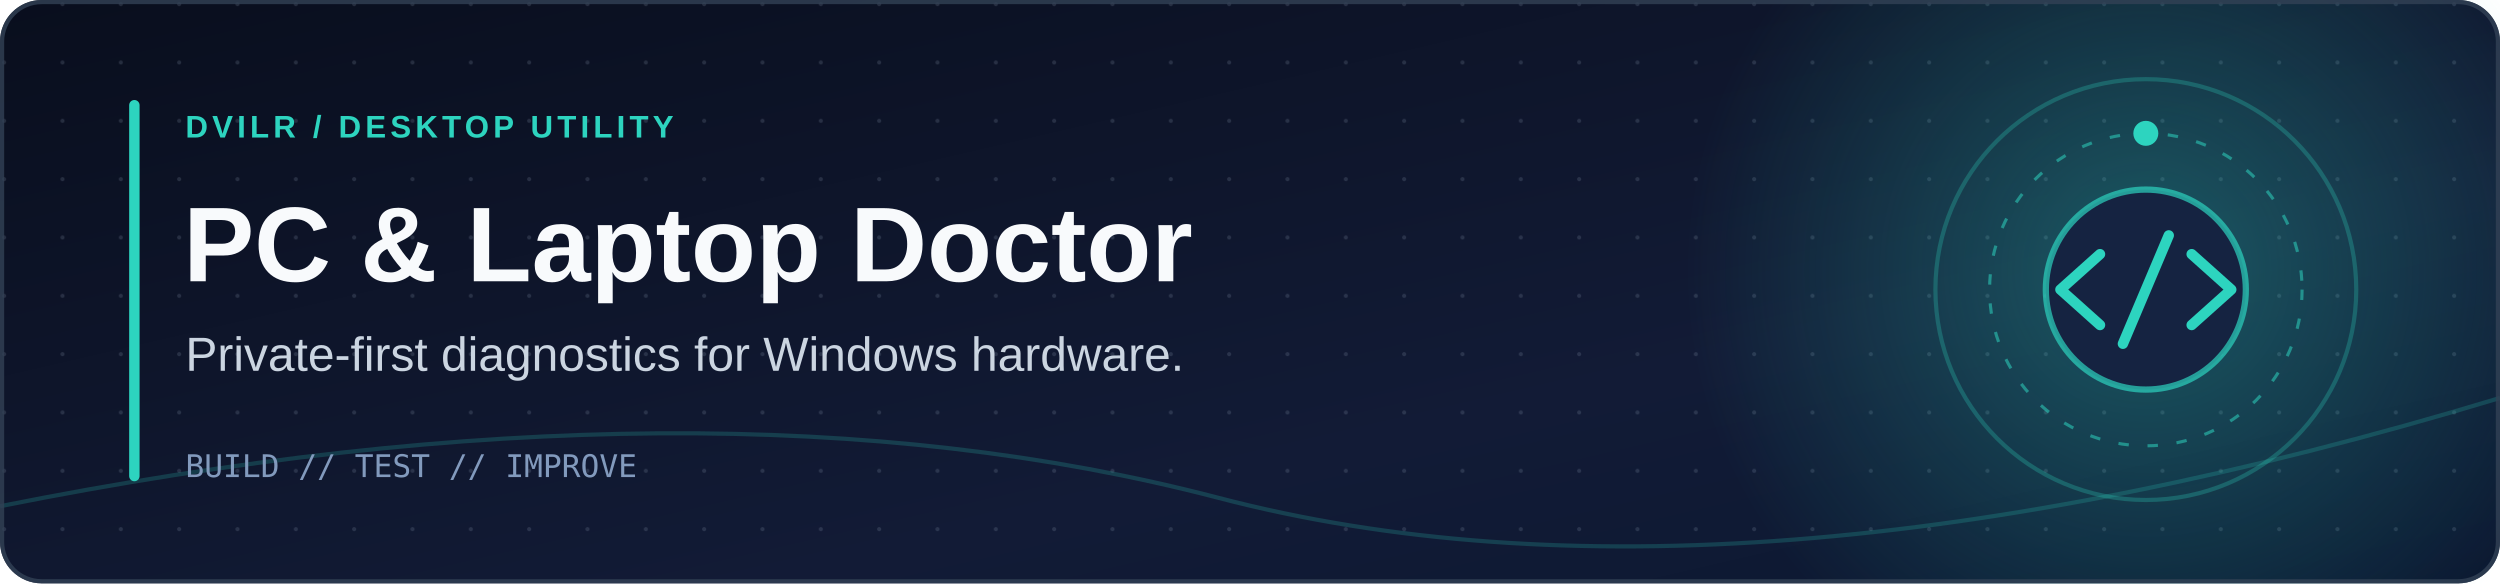
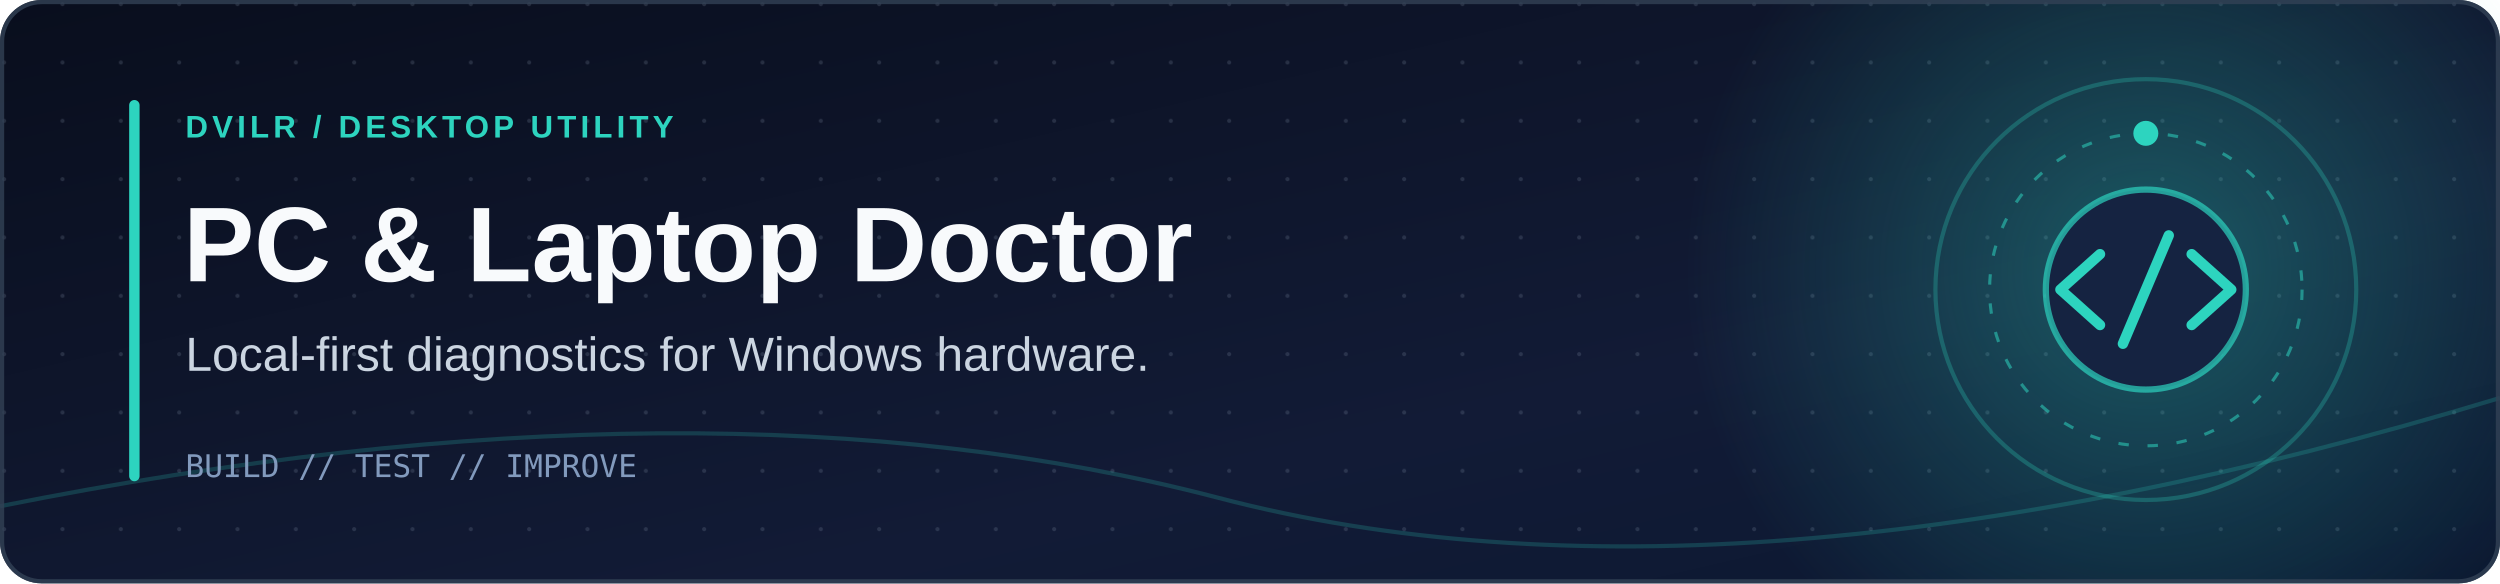
<svg xmlns="http://www.w3.org/2000/svg" width="1200" height="280" viewBox="0 0 1200 280" role="img" aria-label="PC &amp; Laptop Doctor DVILR project">
  <defs>
    <linearGradient id="bg" x1="0" y1="0" x2="1" y2="1">
      <stop stop-color="#090E1D" />
      <stop offset=".65" stop-color="#121B36" />
      <stop offset="1" stop-color="#0B1831" />
    </linearGradient>
    <radialGradient id="glow">
      <stop stop-color="#2DD4BF" stop-opacity=".34" />
      <stop offset="1" stop-color="#2DD4BF" stop-opacity="0" />
    </radialGradient>
    <pattern id="dots" width="28" height="28" patternUnits="userSpaceOnUse">
      <circle cx="2" cy="2" r="1" fill="#94A3B8" opacity=".19" />
    </pattern>
  </defs>
  <rect width="1200" height="280" rx="20" fill="url(#bg)" />
  <rect width="1200" height="280" rx="20" fill="url(#dots)" />
  <circle cx="1030" cy="130" r="220" fill="url(#glow)" />
  <path d="M0 243Q340 175 585 239T1200 191" fill="none" stroke="#2DD4BF" stroke-opacity=".20" stroke-width="2" />
  <rect x="62" y="48" width="5" height="183" rx="2.5" fill="#2DD4BF" />
  <text x="89" y="66" fill="#2DD4BF" font-size="15" font-weight="700" font-family="Segoe UI,Arial,sans-serif" letter-spacing="2">DVILR / DESKTOP UTILITY</text>
  <text x="88" y="135" fill="#F8FAFC" font-size="51" font-weight="800" font-family="Segoe UI,Arial,sans-serif">PC &amp; Laptop Doctor</text>
-   <text x="89" y="178" fill="#CBD5E1" font-size="23" font-family="Segoe UI,Arial,sans-serif">Private-first diagnostics for Windows hardware.</text>
+   <text x="89" y="178" fill="#CBD5E1" font-size="23" font-family="Segoe UI,Arial,sans-serif">Local-first diagnostics for Windows hardware.</text>
  <text x="89" y="229" fill="#829ABD" font-size="15" font-family="Consolas,Menlo,monospace">BUILD // TEST // IMPROVE</text>
  <g transform="translate(1030 139)" fill="none">
    <circle r="101" stroke="#2DD4BF" stroke-opacity=".27" stroke-width="2" />
    <circle r="75" stroke="#2DD4BF" stroke-opacity=".54" stroke-width="1.5" stroke-dasharray="5 9" />
    <circle r="48" fill="#152341" stroke="#2DD4BF" stroke-opacity=".7" stroke-width="3" />
    <path d="M-22 -17L-41 0L-22 17M22 -17L41 0L22 17M11 -26L-11 26" stroke="#2DD4BF" stroke-width="5" stroke-linecap="round" stroke-linejoin="round" />
    <circle cy="-75" r="6" fill="#2DD4BF" />
  </g>
  <rect x="1" y="1" width="1198" height="278" rx="19" fill="none" stroke="#334155" stroke-opacity=".8" stroke-width="2" />
</svg>
